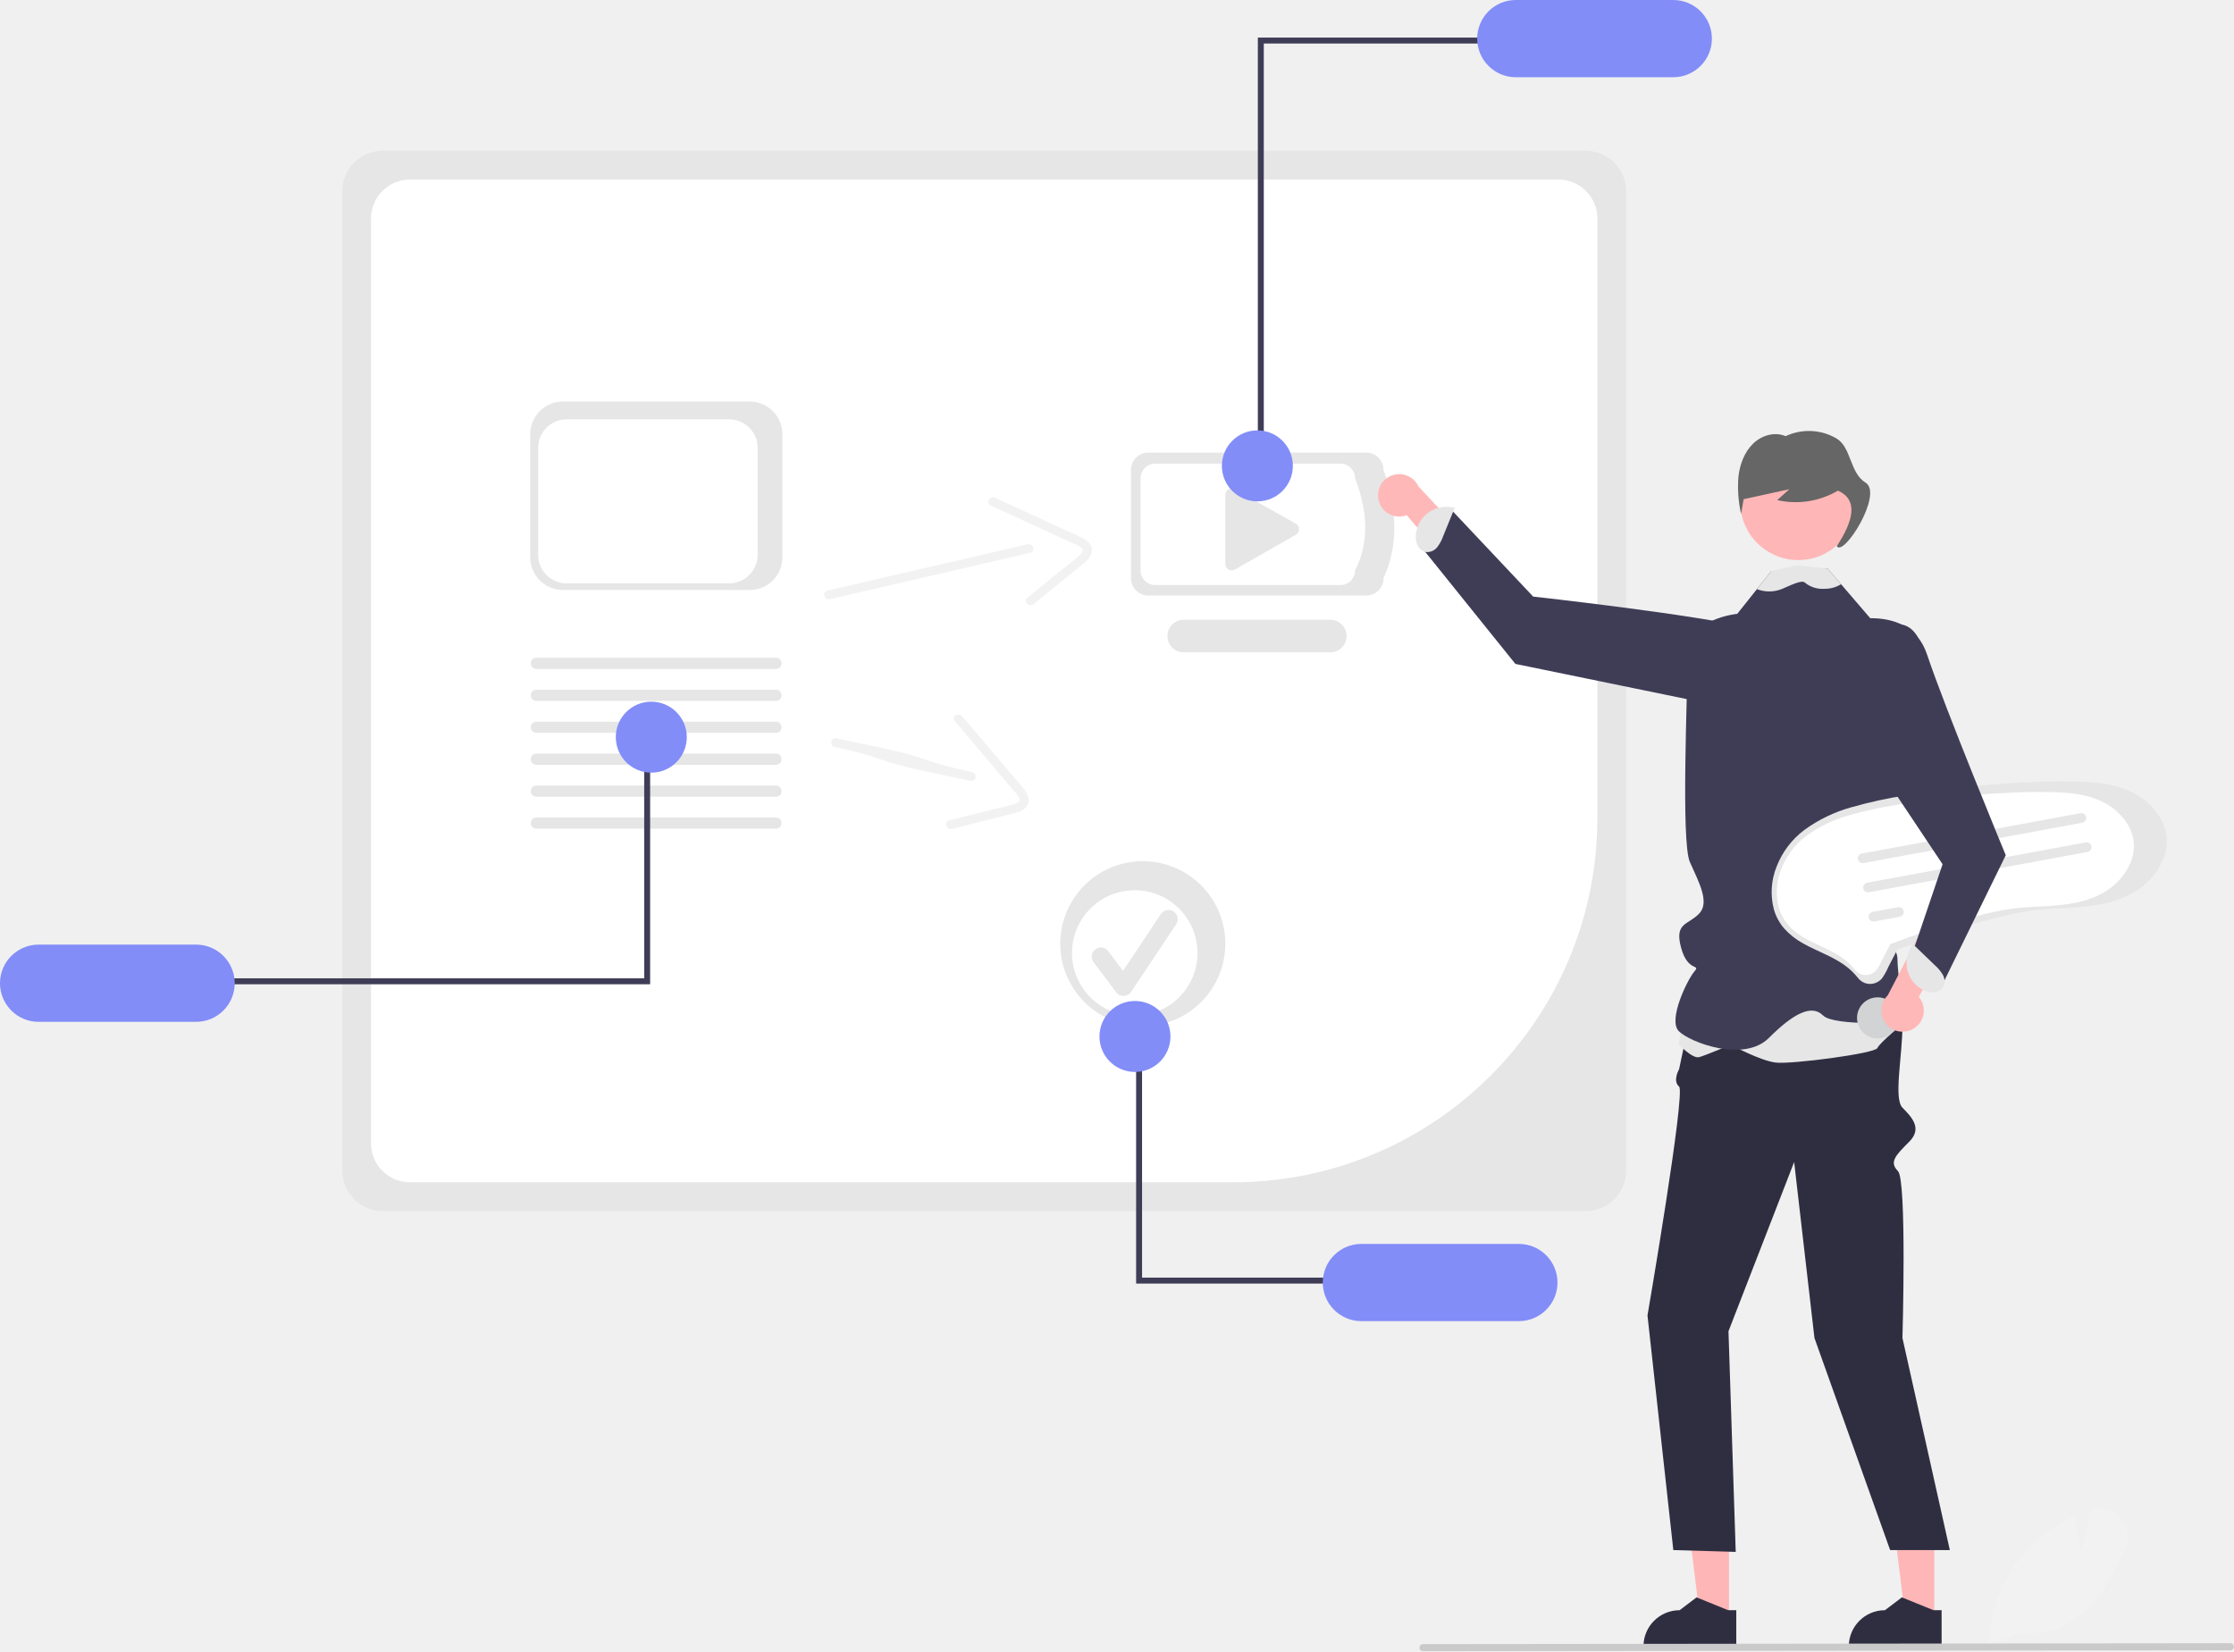
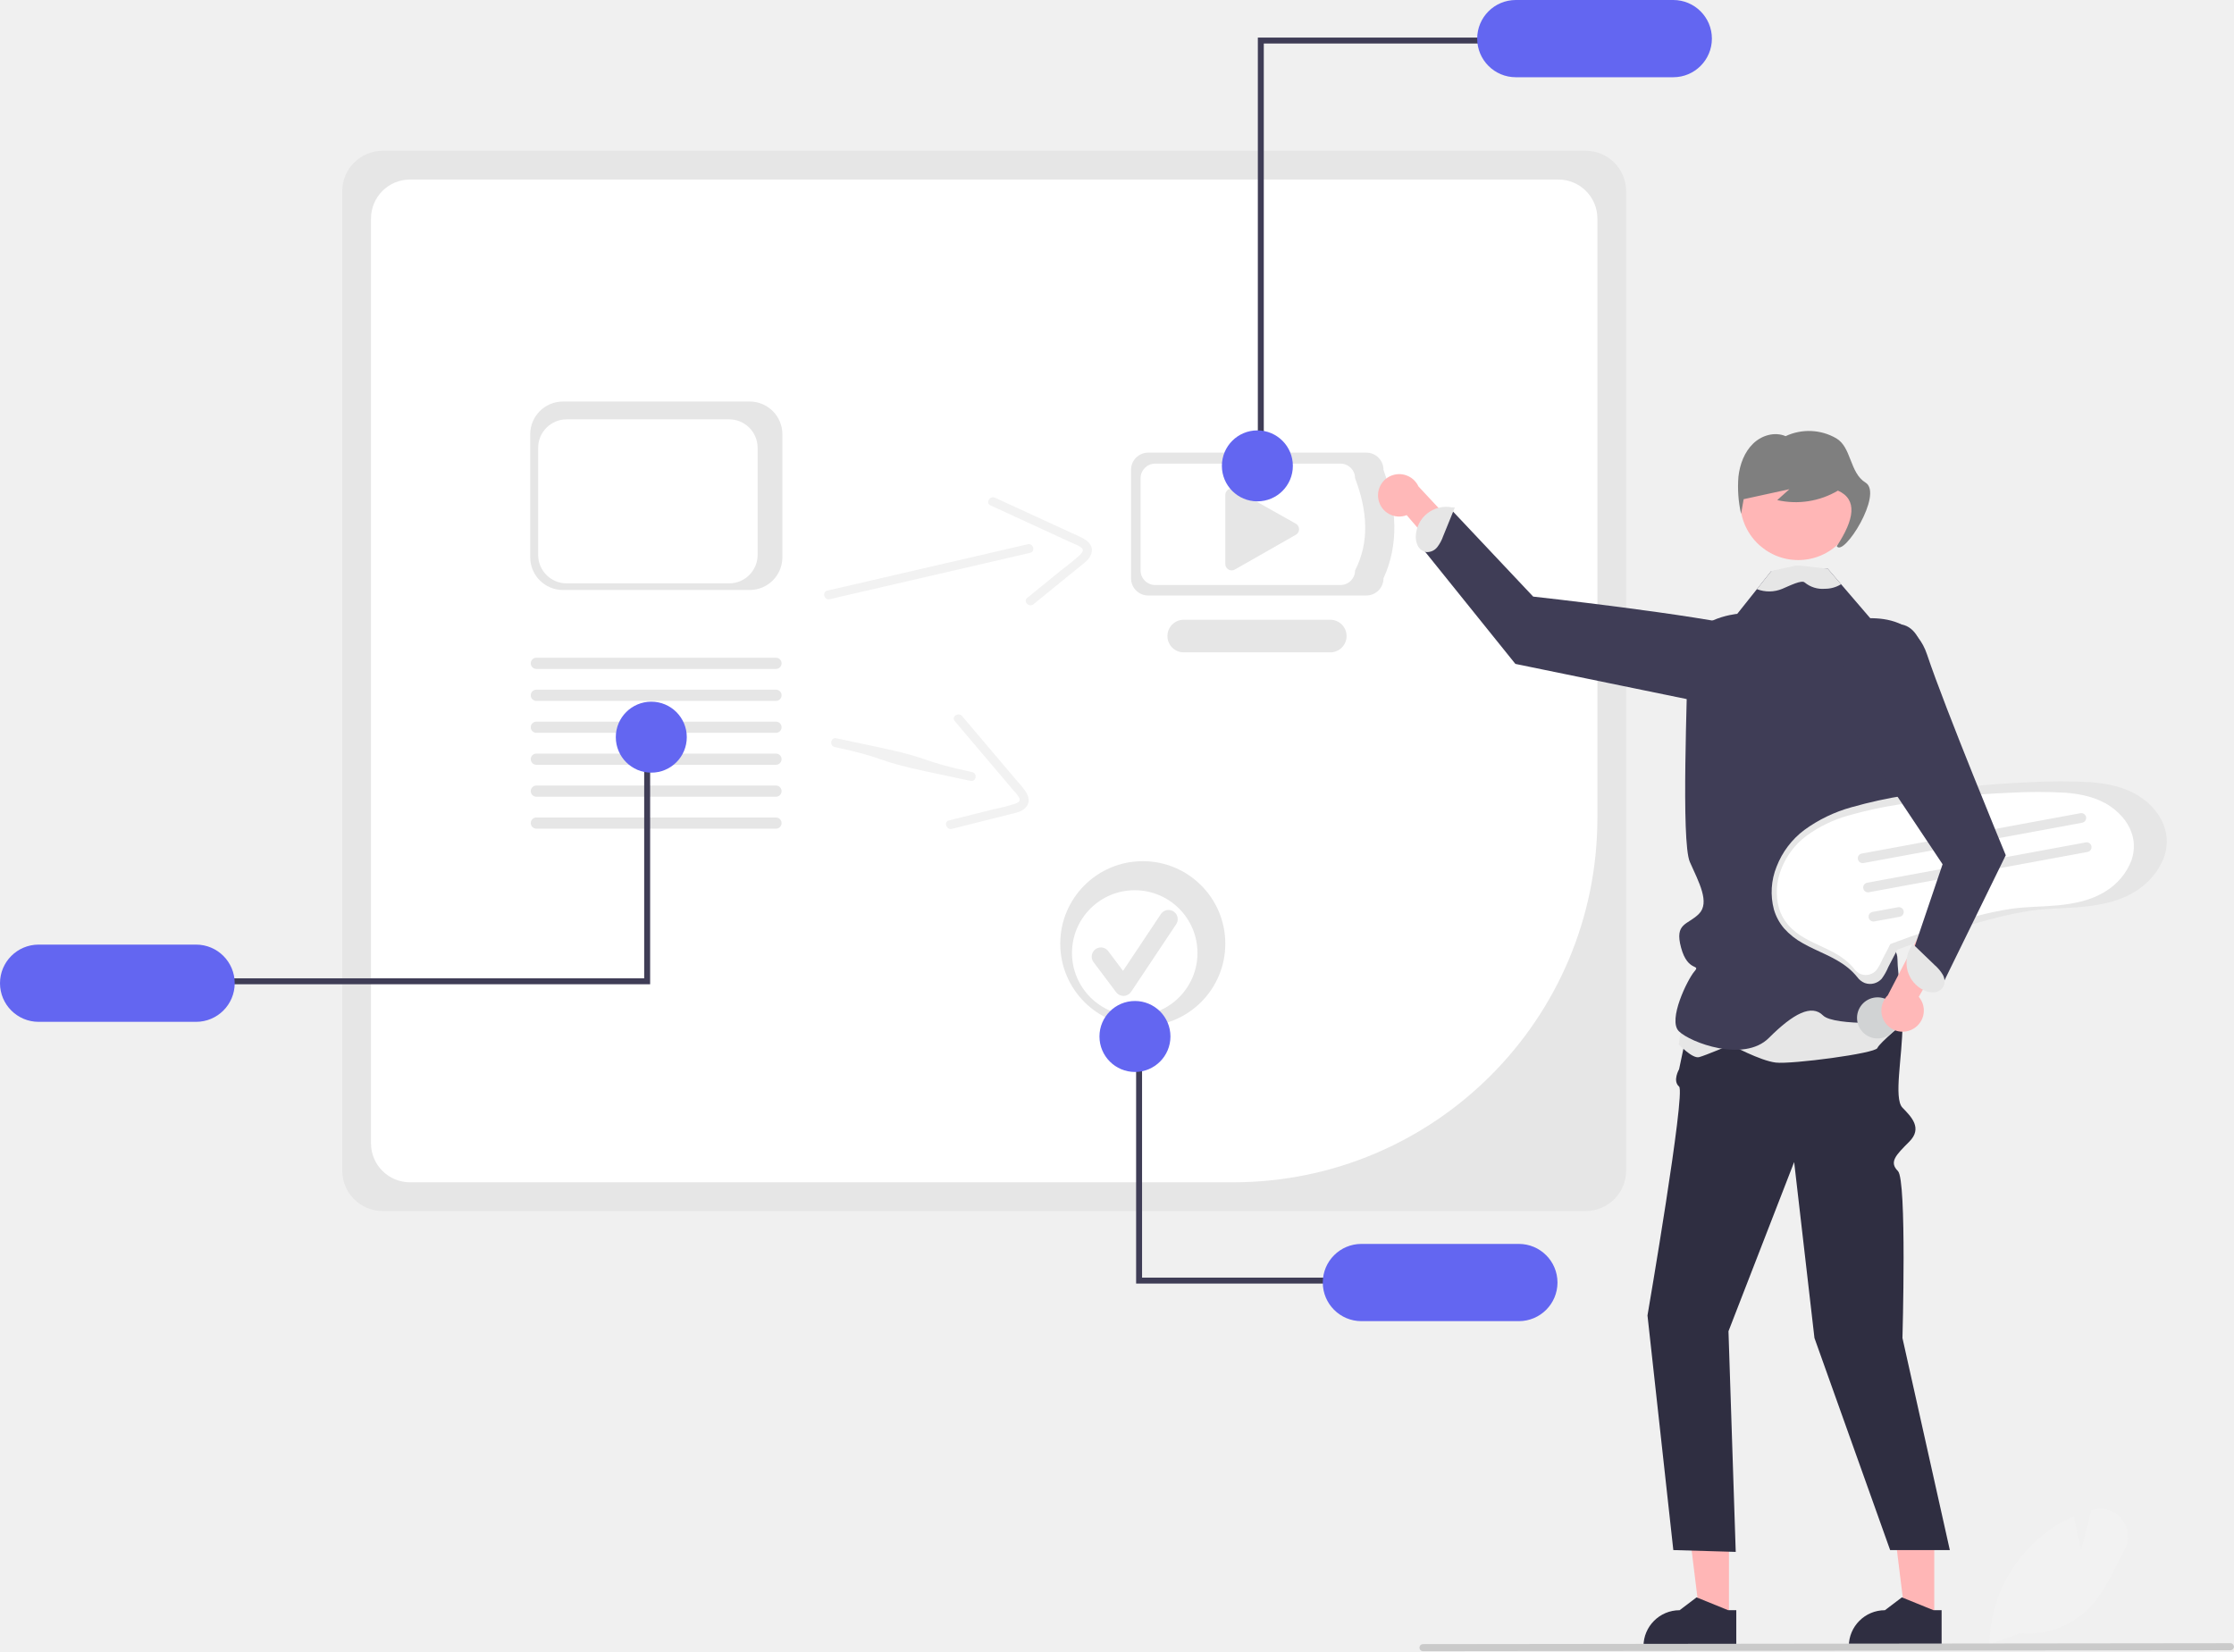
<svg xmlns="http://www.w3.org/2000/svg" width="751.951" height="555.868" data-name="Layer 1">
  <g>
-     <path d="m533.74,407.697l-404.936,0a13.625,13.625 0 0 1 -13.609,-13.609l0,-329.723a13.625,13.625 0 0 1 13.609,-13.609l404.936,0a13.625,13.625 0 0 1 13.609,13.609l0,329.723a13.625,13.625 0 0 1 -13.609,13.609z" fill="#e6e6e6" id="svg_1" />
-     <path d="m137.986,60.443a13.124,13.124 0 0 0 -13.109,13.109l0,311.357a13.124,13.124 0 0 0 13.109,13.108l277.163,0a122.66,122.66 0 0 0 122.521,-122.521l0,-201.944a13.124,13.124 0 0 0 -13.109,-13.109l-386.575,-0z" fill="#fff" id="svg_2" />
-     <path d="m459.9,200.474l-73.424,0a5.782,5.782 0 0 1 -5.776,-5.776l0,-36.545a5.782,5.782 0 0 1 5.776,-5.776l73.424,0a5.782,5.782 0 0 1 5.776,5.776c4.543,12.932 5.189,25.221 0,36.545a5.782,5.782 0 0 1 -5.776,5.776z" fill="#e6e6e6" id="svg_3" />
-     <path d="m451.202,196.942l-62.382,0a4.913,4.913 0 0 1 -4.907,-4.907l0,-31.049a4.913,4.913 0 0 1 4.907,-4.907l62.382,0a4.913,4.913 0 0 1 4.907,4.907c4.21,11.058 4.887,21.521 0,31.049a4.913,4.913 0 0 1 -4.907,4.907z" fill="#fff" id="svg_4" />
-     <path d="m447.837,219.617l-49.462,0a5.488,5.488 0 0 1 -0.02,-10.975l49.482,0a5.488,5.488 0 0 1 0,10.975z" fill="#e6e6e6" id="svg_5" />
-     <path d="m414.581,164.463a2.153,2.153 0 0 0 -2.146,2.149l0,23.261a2.145,2.145 0 0 0 3.208,1.864l20.531,-11.707a2.144,2.144 0 0 0 -0.01,-3.733l-20.53,-11.555a2.142,2.142 0 0 0 -1.053,-0.278z" fill="#e6e6e6" id="svg_6" />
-     <path d="m714.114,511.364a9.168,9.168 0 0 0 -9.789,-3.129l-0.384,0.114l-3.447,13.459c-0.516,-2.006 -1.622,-6.534 -2.318,-10.966l-0.06,-0.366l-0.342,0.15a46.75,46.75 0 0 0 -10.084,6.078a48.361,48.361 0 0 0 -18.083,36.419l-0.006,0.258l-0.006,0.162l0.456,-0.162l9.795,-3.501a29.241,29.241 0 0 0 23.578,-8.792c3.958,-4.174 6.672,-9.543 9.297,-14.738c0.769,-1.513 1.555,-3.075 2.36,-4.576a9.319,9.319 0 0 0 -0.967,-10.408z" fill="#f2f2f2" id="svg_7" />
-     <path d="m463.97,168.146a7.098,7.098 0 0 0 9.517,5.28l29.275,34.056l3.706,-12.572l-29.023,-31.157a7.136,7.136 0 0 0 -13.474,4.393l0,0z" fill="#ffb8b8" id="svg_8" />
-     <polygon points="581.955 545.239 572.267 545.239 567.658 507.87 581.957 507.87 581.955 545.239" fill="#ffb6b6" id="svg_9" />
-     <path d="m581.696,542.075l-10.344,-4.207l-0.296,-0.122l-5.711,4.329a12.161,12.161 0 0 0 -12.159,12.159l0,0.395l31.237,0l0,-12.554l-2.727,0z" fill="#2f2e41" id="svg_10" />
-     <polygon points="651.067 545.239 641.379 545.239 636.77 507.87 651.069 507.87 651.067 545.239" fill="#ffb6b6" id="svg_11" />
-     <path d="m650.809,542.075l-10.344,-4.207l-0.296,-0.122l-5.711,4.329a12.161,12.161 0 0 0 -12.159,12.159l0,0.395l31.237,0l0,-12.554l-2.727,0z" fill="#2f2e41" id="svg_12" />
-     <path d="m628.202,322.089s12.152,12.642 12.152,23.029s-3.038,24.65 0,27.772s6.835,6.919 2.278,11.476s-6.835,6.835 -3.797,9.873s1.519,56.201 1.519,56.201l15.949,71.39l-20.093,0l-25.475,-71.391l-6.835,-59.239l-22.105,56.96l2.441,74.282l-21.006,-0.613l-8.695,-78.985s12.911,-75.134 10.633,-77.06s0,-5.813 0,-5.813l6.076,-28.77l56.96,-9.114z" fill="#2f2e41" id="svg_13" />
-     <path d="m604.41,232.456s4.132,-16.282 -14.904,-20.95s-73.449,-10.665 -73.449,-10.665l-27.499,-29.18l-9.318,13.532l30.827,38.308l73.043,15.003l21.3,-6.049z" fill="#3f3d56" id="svg_14" />
-     <path d="m483.769,184.196a12.889,12.889 0 0 0 1.979,-3.665l3.944,-9.69l-1.024,-0.043a10.23,10.23 0 0 0 -12.095,9.316a6.661,6.661 0 0 0 0.644,3.621a3.947,3.947 0 0 0 2.891,2.12a4.364,4.364 0 0 0 3.661,-1.658z" fill="#e6e6e6" id="svg_15" />
-     <path d="m567.363,335.083l-2.278,16.516s4.557,4.894 6.835,4.282s10.633,-4.173 10.633,-4.173s9.873,5.396 15.189,6.008s33.417,-3.059 34.176,-4.894s9.587,-9.019 9.587,-9.019l-3.511,-20.955l-70.631,12.234z" fill="#e6e6e6" id="svg_16" />
-     <path d="m641.359,277.303s-1.929,15.926 -0.41,17.392c1.519,1.458 -1.519,10.686 -4.557,16.762s2.278,6.835 2.278,11.392s2.278,21.265 2.278,21.265s-23.544,1.519 -27.341,-2.278s-9.873,-0.759 -18.227,7.595s-26.498,1.519 -30.295,-2.278s2.954,-17.468 5.233,-20.118s-2.195,0.418 -4.473,-7.982s2.195,-7.595 5.992,-11.392s0,-10.633 -3.038,-17.468s-0.759,-57.72 -0.759,-69.871s16.708,-13.671 16.708,-13.671l6.615,-8.316l4.861,-6.114l9.524,-0.38l0.251,-0.008l9.212,-0.372l4.473,5.21l9.873,11.498l11.392,2.278c9.114,3.038 6.835,22.025 6.835,22.025l-6.425,44.832z" fill="#3f3d56" id="svg_17" />
-     <circle cx="605.277" cy="169.023" r="19.522" fill="#ffb6b6" id="svg_18" />
-     <path d="m627.913,162.455c-5.37,-3.293 -4.682,-11.903 -9.855,-14.91a18.424,18.424 0 0 0 -17.032,-0.715c-3.644,-1.559 -8.01,-0.315 -10.925,2.5s-4.493,6.968 -4.959,11.145a41.705,41.705 0 0 0 0.894,12.526q0.434,-2.475 0.869,-4.949l15.39,-3.364q-2.044,1.836 -4.087,3.672a27.956,27.956 0 0 0 20.437,-3.196c6.7,3.004 5.486,9.749 -0.396,18.701c2.279,3.797 15.783,-17.658 9.665,-21.41z" fill="#666666" id="svg_19" />
-     <path d="m619.683,196.67a1.542,1.542 0 0 1 -0.137,0.099a10.227,10.227 0 0 1 -5.324,1.443a9.414,9.414 0 0 1 -6.782,-2.127c-0.995,-0.942 -4.952,1.048 -7.549,2.149a11.46,11.46 0 0 1 -8.529,0.099l4.861,-6.114l8.011,-1.776l2,0l8.976,1.017l4.473,5.21z" fill="#e6e6e6" id="svg_20" />
-     <path d="m750.766,555.561l-271.75,0.307a1.191,1.191 0 1 1 -0.012,-2.381l0.012,0l271.75,-0.307a1.191,1.191 0 0 1 0,2.381z" fill="#cacaca" id="svg_21" />
-     <polygon points="425.383 155.694 423.383 155.694 423.383 12.651 502.04 12.651 502.04 14.651 425.383 14.651 425.383 155.694" fill="#3f3d56" id="svg_22" />
-     <path d="m563.213,0l-53,0a13,13 0 1 0 0,26l53,0a13,13 0 0 0 0,-26z" fill="#828df8" id="svg_23" />
-     <circle cx="423.223" cy="156.834" r="11.946" fill="#828df8" id="svg_24" />
-     <path d="m279.272,201.722l52.406,-12.127l15.042,-3.481c1.882,-0.435 1.1,-3.332 -0.782,-2.897l-52.406,12.127l-15.043,3.481c-1.882,0.435 -1.1,3.332 0.782,2.897l0,-0z" fill="#f2f2f2" id="svg_25" />
-     <path d="m333.388,170.14l28.055,12.905a9.289,9.289 0 0 1 2.655,1.437c0.774,0.758 0.211,1.488 -0.421,2.149a63.263,63.263 0 0 1 -5.971,4.929l-11.952,9.717c-1.5,1.22 0.617,3.348 2.103,2.14l10.41,-8.463l5.205,-4.232c1.475,-1.199 3.27,-2.422 3.862,-4.332c1.245,-4.013 -3.668,-5.608 -6.399,-6.864l-12.217,-5.62l-13.801,-6.349c-1.74,-0.8 -3.281,1.776 -1.528,2.583l0,0z" fill="#f2f2f2" id="svg_26" />
-     <path d="m720.541,268.384c-4.998,-3.389 -11.07,-4.648 -17.005,-5.075a182.41,182.41 0 0 0 -20.252,0.024q-10.51,0.416 -20.977,1.521q-10.452,1.106 -20.817,2.899a153.828,153.828 0 0 0 -18.331,4.012a49.195,49.195 0 0 0 -15.852,7.655a28.072,28.072 0 0 0 -9.315,12.325a22.891,22.891 0 0 0 -0.899,14.456a17.234,17.234 0 0 0 3.408,6.331a23.744,23.744 0 0 0 6.348,5.026c4.958,2.831 10.576,4.533 15.06,8.158a21.29,21.29 0 0 1 3.215,3.197a5.835,5.835 0 0 0 2.583,2.032a5.275,5.275 0 0 0 5.668,-1.459a19.189,19.189 0 0 0 2.231,-3.966l2.366,-4.564a6.382,6.382 0 0 1 0.591,-1.141c0.177,-0.211 -0.14,0.004 -0.079,-0.051c0.033,-0.031 0.102,-0.03 0.14,-0.054a3.427,3.427 0 0 1 0.611,-0.234q3.282,-1.251 6.594,-2.425c8.149,-2.904 16.397,-5.581 24.774,-7.75a119.875,119.875 0 0 1 13.096,-2.74c5.716,-0.814 11.518,-0.72 17.26,-1.276c6.182,-0.599 12.56,-1.85 17.862,-5.254a23.193,23.193 0 0 0 9.602,-11.493a16.08,16.08 0 0 0 0.801,-7.116c-0.689,-5.435 -4.239,-10.024 -8.683,-13.037z" fill="#e6e6e6" id="svg_27" />
-     <path d="m710.312,271.437c-4.517,-3.062 -10.004,-4.2 -15.367,-4.586a164.839,164.839 0 0 0 -18.301,0.022q-9.497,0.376 -18.956,1.374q-9.445,1 -18.811,2.62a139.01,139.01 0 0 0 -16.565,3.626a44.456,44.456 0 0 0 -14.325,6.918a25.368,25.368 0 0 0 -8.418,11.138a20.686,20.686 0 0 0 -0.813,13.063a15.574,15.574 0 0 0 3.079,5.721a21.457,21.457 0 0 0 5.737,4.542c4.48,2.558 9.557,4.097 13.609,7.372a19.239,19.239 0 0 1 2.906,2.889a5.273,5.273 0 0 0 2.334,1.836a4.767,4.767 0 0 0 5.122,-1.319a17.341,17.341 0 0 0 2.016,-3.584l2.138,-4.124a5.767,5.767 0 0 1 0.534,-1.031c0.16,-0.191 -0.126,0.004 -0.072,-0.046c0.03,-0.028 0.092,-0.027 0.126,-0.049a3.097,3.097 0 0 1 0.552,-0.212q2.966,-1.131 5.959,-2.191c7.364,-2.625 14.817,-5.044 22.388,-7.003a108.324,108.324 0 0 1 11.835,-2.476c5.165,-0.736 10.409,-0.65 15.597,-1.153c5.586,-0.541 11.351,-1.672 16.141,-4.748a20.959,20.959 0 0 0 8.677,-10.386a14.531,14.531 0 0 0 0.724,-6.43c-0.622,-4.911 -3.831,-9.058 -7.847,-11.781z" fill="#fff" id="svg_28" />
-     <path d="m700.852,276.967l-73.601,13.575a1.628,1.628 0 1 1 -0.6,-3.201l0.01,-0.002l73.601,-13.575a1.628,1.628 0 1 1 0.591,3.203l0,-0z" fill="#e6e6e6" id="svg_29" />
-     <path d="m702.665,286.796l-73.601,13.575a1.628,1.628 0 1 1 -0.6,-3.201l0.01,-0.002l73.601,-13.575a1.628,1.628 0 1 1 0.591,3.203l0,-0z" fill="#e6e6e6" id="svg_30" />
-     <path d="m639.454,308.619l-8.577,1.582a1.628,1.628 0 0 1 -0.591,-3.203l8.577,-1.582a1.628,1.628 0 0 1 0.591,3.203z" fill="#e6e6e6" id="svg_31" />
-     <circle cx="552.82" cy="506.476" r="6.921" fill="#d1d3d4" transform="rotate(-10.4501 -303.19 -8.26639)" id="svg_32" />
-     <path d="m252.341,198.623l-62.866,0a11.021,11.021 0 0 1 -11.008,-11.008l0,-41.433a11.021,11.021 0 0 1 11.008,-11.008l62.866,0a11.021,11.021 0 0 1 11.008,11.008l0,41.433a11.021,11.021 0 0 1 -11.008,11.008z" fill="#e6e6e6" id="svg_33" />
-     <path d="m245.433,196.39l-54.713,0a9.592,9.592 0 0 1 -9.58,-9.58l0,-36.059a9.592,9.592 0 0 1 9.58,-9.58l54.713,0a9.592,9.592 0 0 1 9.58,9.58l0,36.059a9.592,9.592 0 0 1 -9.58,9.58z" fill="#fff" id="svg_34" />
-     <path d="m261.196,235.951l-80.666,0a1.882,1.882 0 0 1 0,-3.764l80.666,0a1.882,1.882 0 0 1 0,3.764z" fill="#e6e6e6" id="svg_35" />
-     <path d="m261.196,225.195l-80.666,0a1.882,1.882 0 0 1 0,-3.764l80.666,0a1.882,1.882 0 0 1 0,3.764z" fill="#e6e6e6" id="svg_36" />
-     <path d="m261.196,246.706l-80.666,0a1.882,1.882 0 1 1 0,-3.764l80.666,0a1.882,1.882 0 1 1 0,3.764z" fill="#e6e6e6" id="svg_37" />
-     <path d="m261.196,257.462l-80.666,0a1.882,1.882 0 1 1 0,-3.764l80.666,0a1.882,1.882 0 1 1 0,3.764z" fill="#e6e6e6" id="svg_38" />
-     <path d="m261.196,268.217l-80.666,0a1.882,1.882 0 1 1 0,-3.764l80.666,0a1.882,1.882 0 1 1 0,3.764z" fill="#e6e6e6" id="svg_39" />
-     <path d="m261.196,278.972l-80.666,0a1.882,1.882 0 0 1 0,-3.764l80.666,0a1.882,1.882 0 0 1 0,3.764z" fill="#e6e6e6" id="svg_40" />
-     <polygon points="216.83 254.306 218.83 254.306 218.83 331.349 74.173 331.349 74.173 329.349 216.83 329.349 216.83 254.306" fill="#3f3d56" id="svg_41" />
-     <path d="m13,344l53,0a13,13 0 0 0 0,-26l-53,0a13,13 0 0 0 0,26z" fill="#828df8" id="svg_42" />
-     <circle cx="219.223" cy="248.166" r="11.946" fill="#828df8" id="svg_43" />
-     <path d="m280.968,251.485c17.539,3.728 13.077,4.455 30.616,8.183l15.103,3.21c1.889,0.402 2.406,-2.554 0.516,-2.956c-17.539,-3.728 -13.077,-4.455 -30.616,-8.183l-15.103,-3.21c-1.889,-0.402 -2.407,2.554 -0.516,2.956l0,0z" fill="#f2f2f2" id="svg_44" />
-     <path d="m321.364,242.763l19.961,23.563a9.288,9.288 0 0 1 1.798,2.425c0.381,1.015 -0.439,1.437 -1.291,1.769a63.258,63.258 0 0 1 -7.496,1.94l-14.941,3.748c-1.876,0.471 -0.858,3.295 1,2.829l13.013,-3.265l6.507,-1.632c1.843,-0.462 3.987,-0.812 5.332,-2.292c2.826,-3.109 -0.951,-6.633 -2.894,-8.927l-8.693,-10.261l-9.819,-11.591c-1.238,-1.461 -3.724,0.222 -2.477,1.694l0,-0z" fill="#f2f2f2" id="svg_45" />
-     <circle cx="384.653" cy="317.695" r="27.78" fill="#e6e6e6" id="svg_46" />
-     <circle cx="381.945" cy="320.814" r="21.119" fill="#fff" id="svg_47" />
-     <path d="m378.155,335.272a3.089,3.089 0 0 1 -2.472,-1.236l-7.579,-10.105a3.09,3.09 0 1 1 4.942,-3.71l0.002,0.003l4.958,6.611l12.735,-19.102a3.09,3.09 0 1 1 5.142,3.428l-15.158,22.736a3.091,3.091 0 0 1 -2.485,1.375c-0.029,0 -0.057,0.001 -0.086,0.001z" fill="#e6e6e6" id="svg_48" />
-     <path d="m644.051,346.313a7.098,7.098 0 0 0 1.794,-10.734l22.306,-38.978l-13.088,0.711l-19.658,37.772a7.136,7.136 0 0 0 8.646,11.23l-0,-0z" fill="#ffb8b8" id="svg_49" />
-     <path d="m618.927,209.687s23.624,-7.595 29.7,10.633s26.501,67.593 26.501,67.593l-21.944,44.809l-9.873,-10.633l10.552,-31.138l-30.379,-45.568l-4.557,-35.695z" fill="#3f3d56" id="svg_50" />
-     <path d="m653.936,328.146a12.89,12.89 0 0 0 -2.671,-3.196l-7.538,-7.255l-0.419,0.935a10.23,10.23 0 0 0 4.168,14.687a6.661,6.661 0 0 0 3.602,0.744a3.946,3.946 0 0 0 3.041,-1.899a4.364,4.364 0 0 0 -0.183,-4.015z" fill="#e6e6e6" id="svg_51" />
-     <polygon points="384.412 355.068 382.412 355.068 382.412 432.111 450.069 432.111 450.069 430.111 384.412 430.111 384.412 355.068" fill="#3f3d56" id="svg_52" />
-     <path d="m524.242,431.762a13.012,13.012 0 0 0 -13,-13l-53,0a13,13 0 0 0 0,26l53,0a13.012,13.012 0 0 0 13,-13z" fill="#828df8" id="svg_53" />
-     <circle cx="382.019" cy="348.928" r="11.946" fill="#828df8" id="svg_54" />
+     <path id="svg_1" fill="#e6e6e6" d="m533.74,407.697l-404.936,0a13.625,13.625 0 0 1 -13.609,-13.609l0,-329.723a13.625,13.625 0 0 1 13.609,-13.609l404.936,0a13.625,13.625 0 0 1 13.609,13.609l0,329.723a13.625,13.625 0 0 1 -13.609,13.609z" />
+     <path id="svg_2" fill="#fff" d="m137.986,60.443a13.124,13.124 0 0 0 -13.109,13.109l0,311.357a13.124,13.124 0 0 0 13.109,13.108l277.163,0a122.66,122.66 0 0 0 122.521,-122.521l0,-201.944a13.124,13.124 0 0 0 -13.109,-13.109l-386.575,-0z" />
+     <path id="svg_3" fill="#e6e6e6" d="m459.9,200.474l-73.424,0a5.782,5.782 0 0 1 -5.776,-5.776l0,-36.545a5.782,5.782 0 0 1 5.776,-5.776l73.424,0a5.782,5.782 0 0 1 5.776,5.776c4.543,12.932 5.189,25.221 0,36.545a5.782,5.782 0 0 1 -5.776,5.776z" />
+     <path id="svg_4" fill="#fff" d="m451.202,196.942l-62.382,0a4.913,4.913 0 0 1 -4.907,-4.907l0,-31.049a4.913,4.913 0 0 1 4.907,-4.907l62.382,0a4.913,4.913 0 0 1 4.907,4.907c4.21,11.058 4.887,21.521 0,31.049a4.913,4.913 0 0 1 -4.907,4.907z" />
+     <path id="svg_5" fill="#e6e6e6" d="m447.837,219.617l-49.462,0a5.488,5.488 0 0 1 -0.02,-10.975l49.482,0a5.488,5.488 0 0 1 0,10.975z" />
+     <path id="svg_6" fill="#e6e6e6" d="m414.581,164.463a2.153,2.153 0 0 0 -2.146,2.149l0,23.261a2.145,2.145 0 0 0 3.208,1.864l20.531,-11.707a2.144,2.144 0 0 0 -0.01,-3.733l-20.53,-11.555a2.142,2.142 0 0 0 -1.053,-0.278z" />
+     <path id="svg_7" fill="#f2f2f2" d="m714.114,511.364a9.168,9.168 0 0 0 -9.789,-3.129l-0.384,0.114l-3.447,13.459c-0.516,-2.006 -1.622,-6.534 -2.318,-10.966l-0.06,-0.366l-0.342,0.15a46.75,46.75 0 0 0 -10.084,6.078a48.361,48.361 0 0 0 -18.083,36.419l-0.006,0.258l-0.006,0.162l0.456,-0.162l9.795,-3.501a29.241,29.241 0 0 0 23.578,-8.792c3.958,-4.174 6.672,-9.543 9.297,-14.738c0.769,-1.513 1.555,-3.075 2.36,-4.576a9.319,9.319 0 0 0 -0.967,-10.408z" />
+     <path id="svg_8" fill="#ffb8b8" d="m463.97,168.146a7.098,7.098 0 0 0 9.517,5.28l29.275,34.056l3.706,-12.572l-29.023,-31.157a7.136,7.136 0 0 0 -13.474,4.393l0,0z" />
+     <polygon id="svg_9" fill="#ffb6b6" points="581.955 545.239 572.267 545.239 567.658 507.87 581.957 507.87 581.955 545.239" />
+     <path id="svg_10" fill="#2f2e41" d="m581.696,542.075l-10.344,-4.207l-0.296,-0.122l-5.711,4.329a12.161,12.161 0 0 0 -12.159,12.159l0,0.395l31.237,0l0,-12.554l-2.727,0z" />
+     <polygon id="svg_11" fill="#ffb6b6" points="651.067 545.239 641.379 545.239 636.77 507.87 651.069 507.87 651.067 545.239" />
+     <path id="svg_12" fill="#2f2e41" d="m650.809,542.075l-10.344,-4.207l-0.296,-0.122l-5.711,4.329a12.161,12.161 0 0 0 -12.159,12.159l0,0.395l31.237,0l0,-12.554l-2.727,0z" />
+     <path id="svg_13" fill="#2f2e41" d="m628.202,322.089s12.152,12.642 12.152,23.029s-3.038,24.65 0,27.772s6.835,6.919 2.278,11.476s-6.835,6.835 -3.797,9.873s1.519,56.201 1.519,56.201l15.949,71.39l-20.093,0l-25.475,-71.391l-6.835,-59.239l-22.105,56.96l2.441,74.282l-21.006,-0.613l-8.695,-78.985s12.911,-75.134 10.633,-77.06s0,-5.813 0,-5.813l6.076,-28.77l56.96,-9.114z" />
+     <path id="svg_14" fill="#3f3d56" d="m604.41,232.456s4.132,-16.282 -14.904,-20.95s-73.449,-10.665 -73.449,-10.665l-27.499,-29.18l-9.318,13.532l30.827,38.308l73.043,15.003l21.3,-6.049z" />
+     <path id="svg_15" fill="#e6e6e6" d="m483.769,184.196a12.889,12.889 0 0 0 1.979,-3.665l3.944,-9.69l-1.024,-0.043a10.23,10.23 0 0 0 -12.095,9.316a6.661,6.661 0 0 0 0.644,3.621a3.947,3.947 0 0 0 2.891,2.12a4.364,4.364 0 0 0 3.661,-1.658z" />
+     <path id="svg_16" fill="#e6e6e6" d="m567.363,335.083l-2.278,16.516s4.557,4.894 6.835,4.282s10.633,-4.173 10.633,-4.173s9.873,5.396 15.189,6.008s33.417,-3.059 34.176,-4.894s9.587,-9.019 9.587,-9.019l-3.511,-20.955l-70.631,12.234z" />
+     <path id="svg_17" fill="#3f3d56" d="m641.359,277.303s-1.929,15.926 -0.41,17.392c1.519,1.458 -1.519,10.686 -4.557,16.762s2.278,6.835 2.278,11.392s2.278,21.265 2.278,21.265s-23.544,1.519 -27.341,-2.278s-9.873,-0.759 -18.227,7.595s-26.498,1.519 -30.295,-2.278s2.954,-17.468 5.233,-20.118s-2.195,0.418 -4.473,-7.982s2.195,-7.595 5.992,-11.392s0,-10.633 -3.038,-17.468s-0.759,-57.72 -0.759,-69.871s16.708,-13.671 16.708,-13.671l6.615,-8.316l4.861,-6.114l9.524,-0.38l0.251,-0.008l9.212,-0.372l4.473,5.21l9.873,11.498l11.392,2.278c9.114,3.038 6.835,22.025 6.835,22.025l-6.425,44.832z" />
+     <circle id="svg_18" fill="#ffb6b6" r="19.522" cy="169.023" cx="605.277" />
+     <path id="svg_19" fill="#7f7f7f" d="m627.913,162.455c-5.37,-3.293 -4.682,-11.903 -9.855,-14.91a18.424,18.424 0 0 0 -17.032,-0.715c-3.644,-1.559 -8.01,-0.315 -10.925,2.5s-4.493,6.968 -4.959,11.145a41.705,41.705 0 0 0 0.894,12.526q0.434,-2.475 0.869,-4.949l15.39,-3.364q-2.044,1.836 -4.087,3.672a27.956,27.956 0 0 0 20.437,-3.196c6.7,3.004 5.486,9.749 -0.396,18.701c2.279,3.797 15.783,-17.658 9.665,-21.41z" />
+     <path id="svg_20" fill="#e6e6e6" d="m619.683,196.67a1.542,1.542 0 0 1 -0.137,0.099a10.227,10.227 0 0 1 -5.324,1.443a9.414,9.414 0 0 1 -6.782,-2.127c-0.995,-0.942 -4.952,1.048 -7.549,2.149a11.46,11.46 0 0 1 -8.529,0.099l4.861,-6.114l8.011,-1.776l2,0l8.976,1.017l4.473,5.21z" />
+     <path id="svg_21" fill="#cacaca" d="m750.766,555.561l-271.75,0.307a1.191,1.191 0 1 1 -0.012,-2.381l0.012,0l271.75,-0.307a1.191,1.191 0 0 1 0,2.381z" />
+     <polygon id="svg_22" fill="#3f3d56" points="425.383 155.694 423.383 155.694 423.383 12.651 502.04 12.651 502.04 14.651 425.383 14.651 425.383 155.694" />
+     <path id="svg_23" fill="#6366f1" d="m563.213,0l-53,0a13,13 0 1 0 0,26l53,0a13,13 0 0 0 0,-26z" />
+     <circle id="svg_24" fill="#6366f1" r="11.946" cy="156.834" cx="423.223" />
+     <path id="svg_25" fill="#f2f2f2" d="m279.272,201.722l52.406,-12.127l15.042,-3.481c1.882,-0.435 1.1,-3.332 -0.782,-2.897l-52.406,12.127l-15.043,3.481c-1.882,0.435 -1.1,3.332 0.782,2.897l0,-0z" />
+     <path id="svg_26" fill="#f2f2f2" d="m333.388,170.14l28.055,12.905a9.289,9.289 0 0 1 2.655,1.437c0.774,0.758 0.211,1.488 -0.421,2.149a63.263,63.263 0 0 1 -5.971,4.929l-11.952,9.717c-1.5,1.22 0.617,3.348 2.103,2.14l10.41,-8.463l5.205,-4.232c1.475,-1.199 3.27,-2.422 3.862,-4.332c1.245,-4.013 -3.668,-5.608 -6.399,-6.864l-12.217,-5.62l-13.801,-6.349c-1.74,-0.8 -3.281,1.776 -1.528,2.583l0,0z" />
+     <path id="svg_27" fill="#e6e6e6" d="m720.541,268.384c-4.998,-3.389 -11.07,-4.648 -17.005,-5.075a182.41,182.41 0 0 0 -20.252,0.024q-10.51,0.416 -20.977,1.521q-10.452,1.106 -20.817,2.899a153.828,153.828 0 0 0 -18.331,4.012a49.195,49.195 0 0 0 -15.852,7.655a28.072,28.072 0 0 0 -9.315,12.325a22.891,22.891 0 0 0 -0.899,14.456a17.234,17.234 0 0 0 3.408,6.331a23.744,23.744 0 0 0 6.348,5.026c4.958,2.831 10.576,4.533 15.06,8.158a21.29,21.29 0 0 1 3.215,3.197a5.835,5.835 0 0 0 2.583,2.032a5.275,5.275 0 0 0 5.668,-1.459a19.189,19.189 0 0 0 2.231,-3.966l2.366,-4.564a6.382,6.382 0 0 1 0.591,-1.141c0.177,-0.211 -0.14,0.004 -0.079,-0.051c0.033,-0.031 0.102,-0.03 0.14,-0.054a3.427,3.427 0 0 1 0.611,-0.234q3.282,-1.251 6.594,-2.425c8.149,-2.904 16.397,-5.581 24.774,-7.75a119.875,119.875 0 0 1 13.096,-2.74c5.716,-0.814 11.518,-0.72 17.26,-1.276c6.182,-0.599 12.56,-1.85 17.862,-5.254a23.193,23.193 0 0 0 9.602,-11.493a16.08,16.08 0 0 0 0.801,-7.116c-0.689,-5.435 -4.239,-10.024 -8.683,-13.037z" />
+     <path id="svg_28" fill="#fff" d="m710.312,271.437c-4.517,-3.062 -10.004,-4.2 -15.367,-4.586a164.839,164.839 0 0 0 -18.301,0.022q-9.497,0.376 -18.956,1.374q-9.445,1 -18.811,2.62a139.01,139.01 0 0 0 -16.565,3.626a44.456,44.456 0 0 0 -14.325,6.918a25.368,25.368 0 0 0 -8.418,11.138a20.686,20.686 0 0 0 -0.813,13.063a15.574,15.574 0 0 0 3.079,5.721a21.457,21.457 0 0 0 5.737,4.542c4.48,2.558 9.557,4.097 13.609,7.372a19.239,19.239 0 0 1 2.906,2.889a5.273,5.273 0 0 0 2.334,1.836a4.767,4.767 0 0 0 5.122,-1.319a17.341,17.341 0 0 0 2.016,-3.584l2.138,-4.124a5.767,5.767 0 0 1 0.534,-1.031c0.16,-0.191 -0.126,0.004 -0.072,-0.046c0.03,-0.028 0.092,-0.027 0.126,-0.049a3.097,3.097 0 0 1 0.552,-0.212q2.966,-1.131 5.959,-2.191c7.364,-2.625 14.817,-5.044 22.388,-7.003a108.324,108.324 0 0 1 11.835,-2.476c5.165,-0.736 10.409,-0.65 15.597,-1.153c5.586,-0.541 11.351,-1.672 16.141,-4.748a20.959,20.959 0 0 0 8.677,-10.386a14.531,14.531 0 0 0 0.724,-6.43c-0.622,-4.911 -3.831,-9.058 -7.847,-11.781z" />
+     <path id="svg_29" fill="#e6e6e6" d="m700.852,276.967l-73.601,13.575a1.628,1.628 0 1 1 -0.6,-3.201l0.01,-0.002l73.601,-13.575a1.628,1.628 0 1 1 0.591,3.203l0,-0z" />
+     <path id="svg_30" fill="#e6e6e6" d="m702.665,286.796l-73.601,13.575a1.628,1.628 0 1 1 -0.6,-3.201l0.01,-0.002l73.601,-13.575a1.628,1.628 0 1 1 0.591,3.203l0,-0z" />
+     <path id="svg_31" fill="#e6e6e6" d="m639.454,308.619l-8.577,1.582a1.628,1.628 0 0 1 -0.591,-3.203l8.577,-1.582a1.628,1.628 0 0 1 0.591,3.203z" />
+     <circle id="svg_32" transform="rotate(-10.4501 -303.19 -8.26639)" fill="#d1d3d4" r="6.921" cy="506.476" cx="552.82" />
+     <path id="svg_33" fill="#e6e6e6" d="m252.341,198.623l-62.866,0a11.021,11.021 0 0 1 -11.008,-11.008l0,-41.433a11.021,11.021 0 0 1 11.008,-11.008l62.866,0a11.021,11.021 0 0 1 11.008,11.008l0,41.433a11.021,11.021 0 0 1 -11.008,11.008z" />
+     <path id="svg_34" fill="#fff" d="m245.433,196.39l-54.713,0a9.592,9.592 0 0 1 -9.58,-9.58l0,-36.059a9.592,9.592 0 0 1 9.58,-9.58l54.713,0a9.592,9.592 0 0 1 9.58,9.58l0,36.059a9.592,9.592 0 0 1 -9.58,9.58z" />
+     <path id="svg_35" fill="#e6e6e6" d="m261.196,235.951l-80.666,0a1.882,1.882 0 0 1 0,-3.764l80.666,0a1.882,1.882 0 0 1 0,3.764z" />
+     <path id="svg_36" fill="#e6e6e6" d="m261.196,225.195l-80.666,0a1.882,1.882 0 0 1 0,-3.764l80.666,0a1.882,1.882 0 0 1 0,3.764z" />
+     <path id="svg_37" fill="#e6e6e6" d="m261.196,246.706l-80.666,0a1.882,1.882 0 1 1 0,-3.764l80.666,0a1.882,1.882 0 1 1 0,3.764z" />
+     <path id="svg_38" fill="#e6e6e6" d="m261.196,257.462l-80.666,0a1.882,1.882 0 1 1 0,-3.764l80.666,0a1.882,1.882 0 1 1 0,3.764z" />
+     <path id="svg_39" fill="#e6e6e6" d="m261.196,268.217l-80.666,0a1.882,1.882 0 1 1 0,-3.764l80.666,0a1.882,1.882 0 1 1 0,3.764z" />
+     <path id="svg_40" fill="#e6e6e6" d="m261.196,278.972l-80.666,0a1.882,1.882 0 0 1 0,-3.764l80.666,0a1.882,1.882 0 0 1 0,3.764z" />
+     <polygon id="svg_41" fill="#3f3d56" points="216.83 254.306 218.83 254.306 218.83 331.349 74.173 331.349 74.173 329.349 216.83 329.349 216.83 254.306" />
+     <path id="svg_42" fill="#6366f1" d="m13,344l53,0a13,13 0 0 0 0,-26l-53,0a13,13 0 0 0 0,26z" />
+     <circle id="svg_43" fill="#6366f1" r="11.946" cy="248.166" cx="219.223" />
+     <path id="svg_44" fill="#f2f2f2" d="m280.968,251.485c17.539,3.728 13.077,4.455 30.616,8.183l15.103,3.21c1.889,0.402 2.406,-2.554 0.516,-2.956c-17.539,-3.728 -13.077,-4.455 -30.616,-8.183l-15.103,-3.21c-1.889,-0.402 -2.407,2.554 -0.516,2.956l0,0z" />
+     <path id="svg_45" fill="#f2f2f2" d="m321.364,242.763l19.961,23.563a9.288,9.288 0 0 1 1.798,2.425c0.381,1.015 -0.439,1.437 -1.291,1.769a63.258,63.258 0 0 1 -7.496,1.94l-14.941,3.748c-1.876,0.471 -0.858,3.295 1,2.829l13.013,-3.265l6.507,-1.632c1.843,-0.462 3.987,-0.812 5.332,-2.292c2.826,-3.109 -0.951,-6.633 -2.894,-8.927l-8.693,-10.261l-9.819,-11.591c-1.238,-1.461 -3.724,0.222 -2.477,1.694l0,-0z" />
+     <circle id="svg_46" fill="#e6e6e6" r="27.78" cy="317.695" cx="384.653" />
+     <circle id="svg_47" fill="#fff" r="21.119" cy="320.814" cx="381.945" />
+     <path id="svg_48" fill="#e6e6e6" d="m378.155,335.272a3.089,3.089 0 0 1 -2.472,-1.236l-7.579,-10.105a3.09,3.09 0 1 1 4.942,-3.71l0.002,0.003l4.958,6.611l12.735,-19.102a3.09,3.09 0 1 1 5.142,3.428l-15.158,22.736a3.091,3.091 0 0 1 -2.485,1.375c-0.029,0 -0.057,0.001 -0.086,0.001z" />
+     <path id="svg_49" fill="#ffb8b8" d="m644.051,346.313a7.098,7.098 0 0 0 1.794,-10.734l22.306,-38.978l-13.088,0.711l-19.658,37.772a7.136,7.136 0 0 0 8.646,11.23l-0,-0z" />
+     <path id="svg_50" fill="#3f3d56" d="m618.927,209.687s23.624,-7.595 29.7,10.633s26.501,67.593 26.501,67.593l-21.944,44.809l-9.873,-10.633l10.552,-31.138l-30.379,-45.568l-4.557,-35.695z" />
+     <path id="svg_51" fill="#e6e6e6" d="m653.936,328.146a12.89,12.89 0 0 0 -2.671,-3.196l-7.538,-7.255l-0.419,0.935a10.23,10.23 0 0 0 4.168,14.687a6.661,6.661 0 0 0 3.602,0.744a3.946,3.946 0 0 0 3.041,-1.899a4.364,4.364 0 0 0 -0.183,-4.015z" />
+     <polygon id="svg_52" fill="#3f3d56" points="384.412 355.068 382.412 355.068 382.412 432.111 450.069 432.111 450.069 430.111 384.412 430.111 384.412 355.068" />
+     <path id="svg_53" fill="#6366f1" d="m524.242,431.762a13.012,13.012 0 0 0 -13,-13l-53,0a13,13 0 0 0 0,26l53,0a13.012,13.012 0 0 0 13,-13z" />
+     <circle id="svg_54" fill="#6366f1" r="11.946" cy="348.928" cx="382.019" />
  </g>
</svg>
